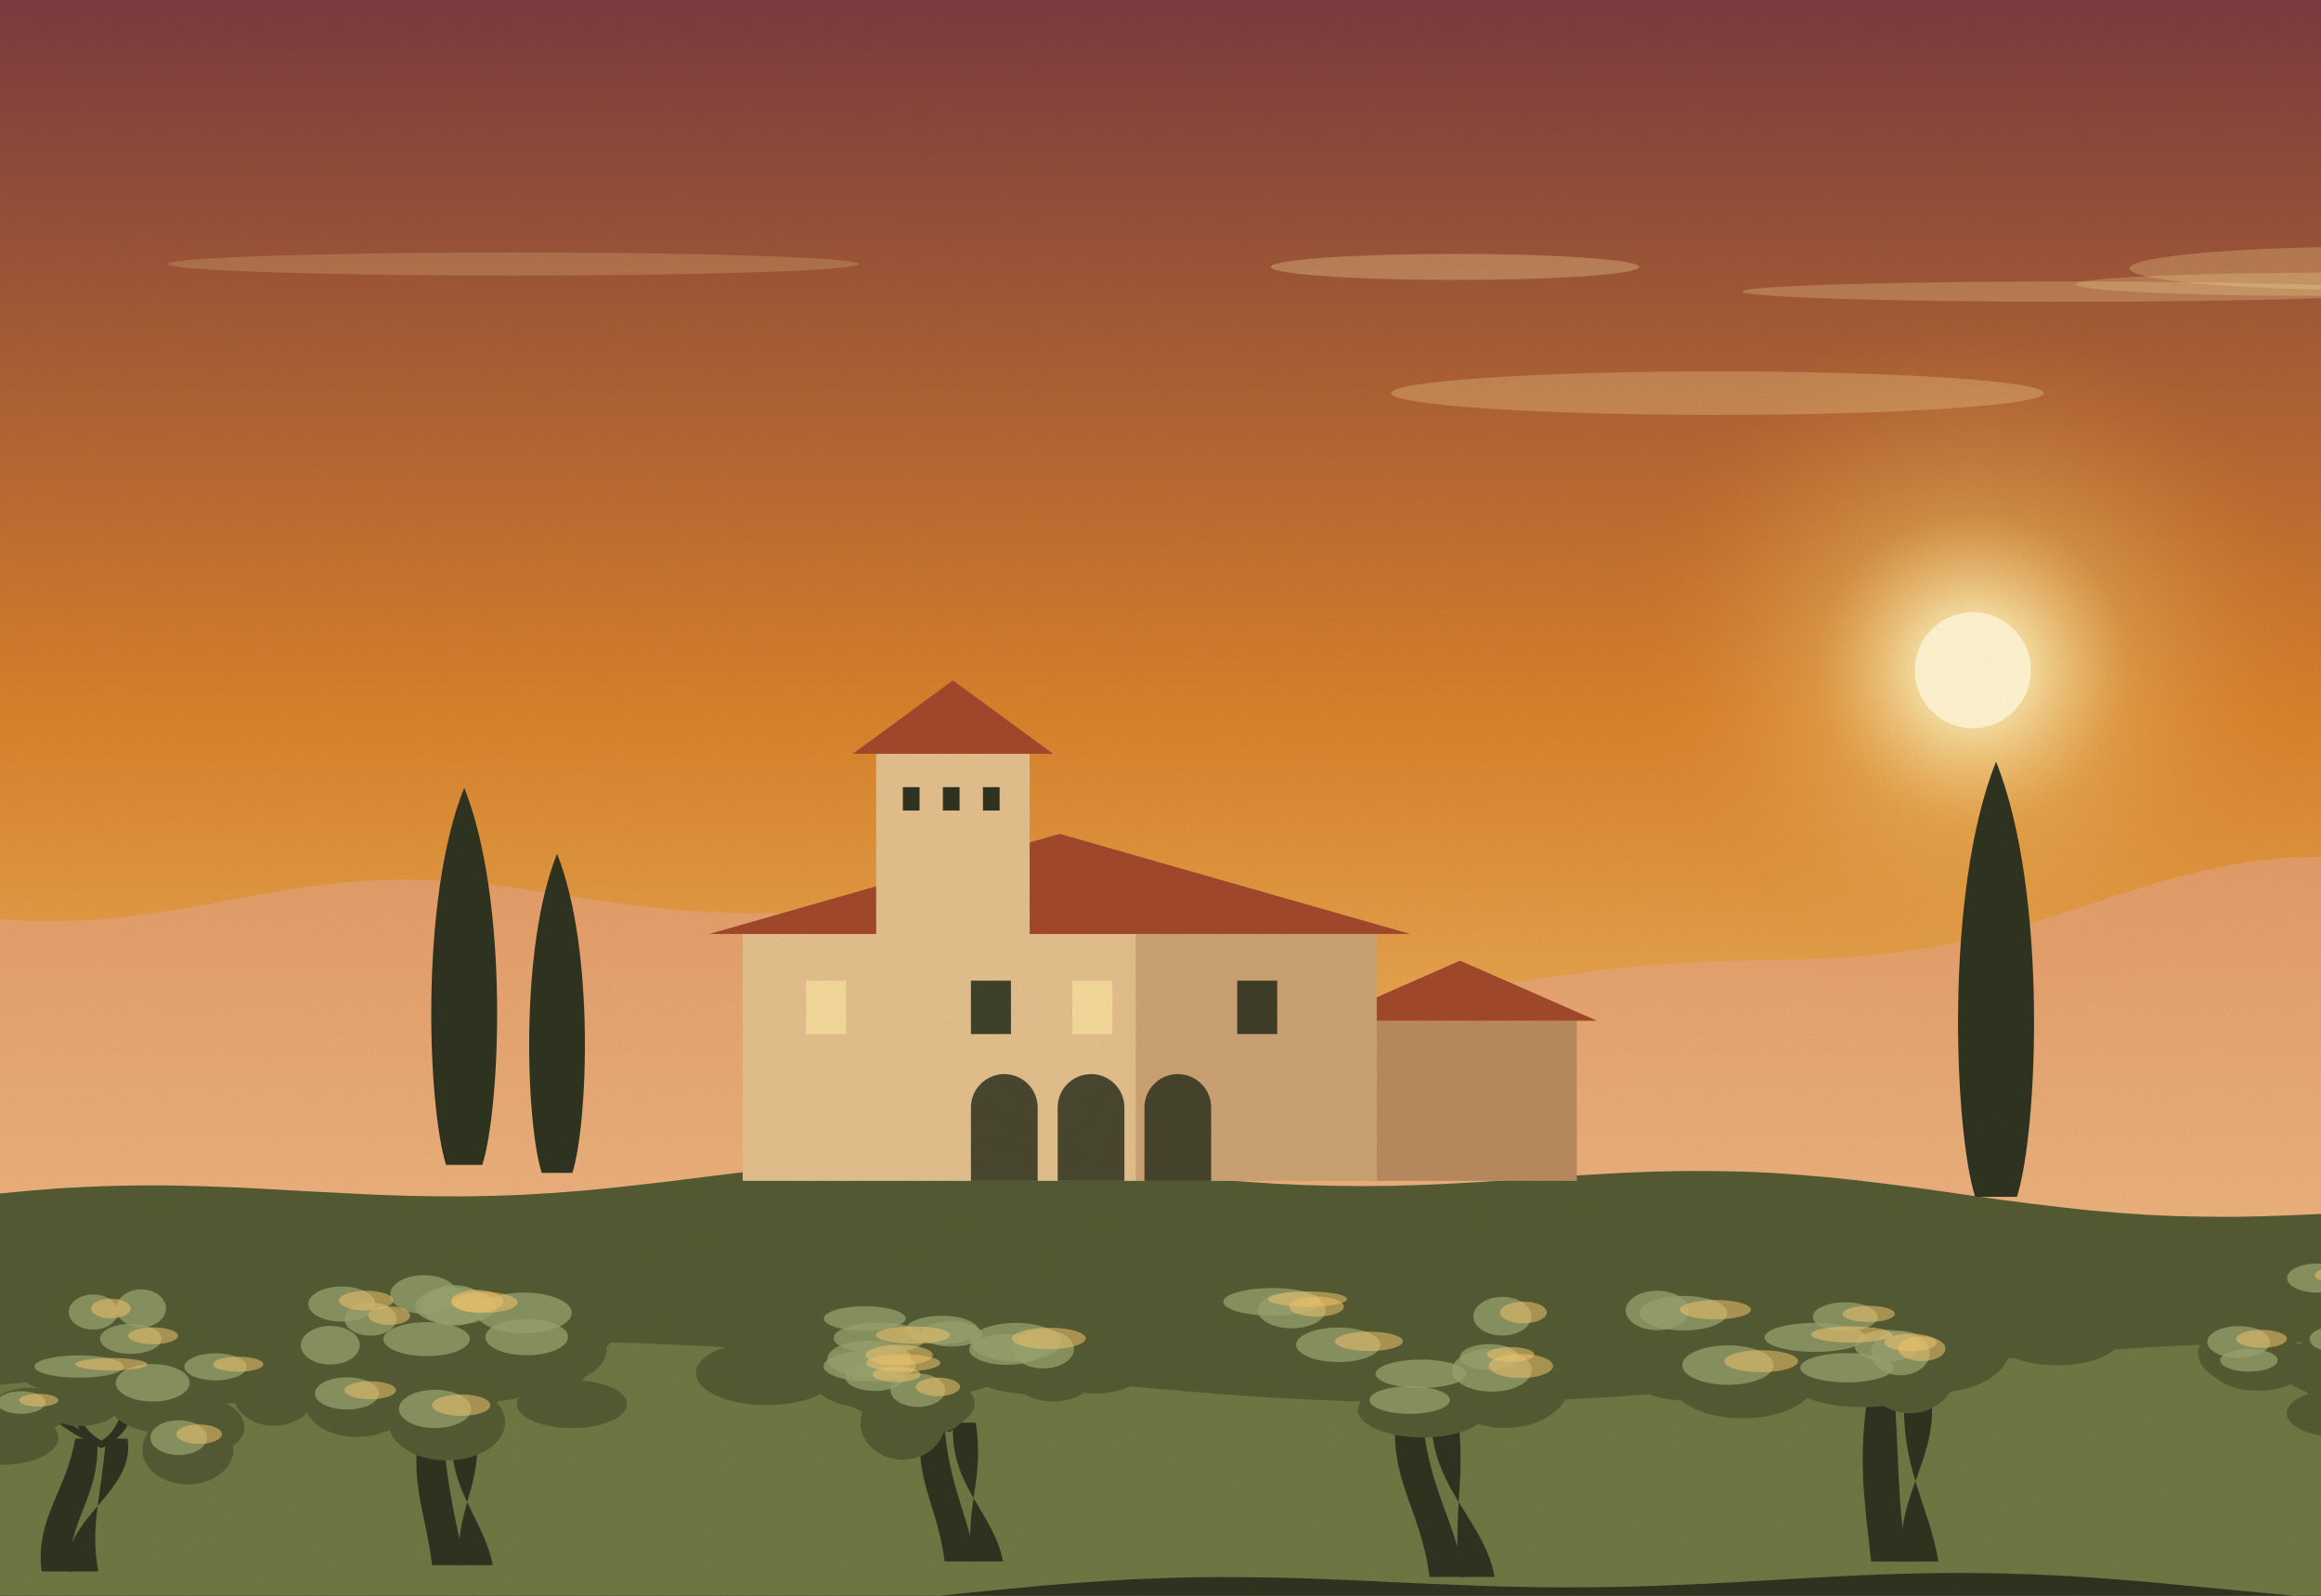
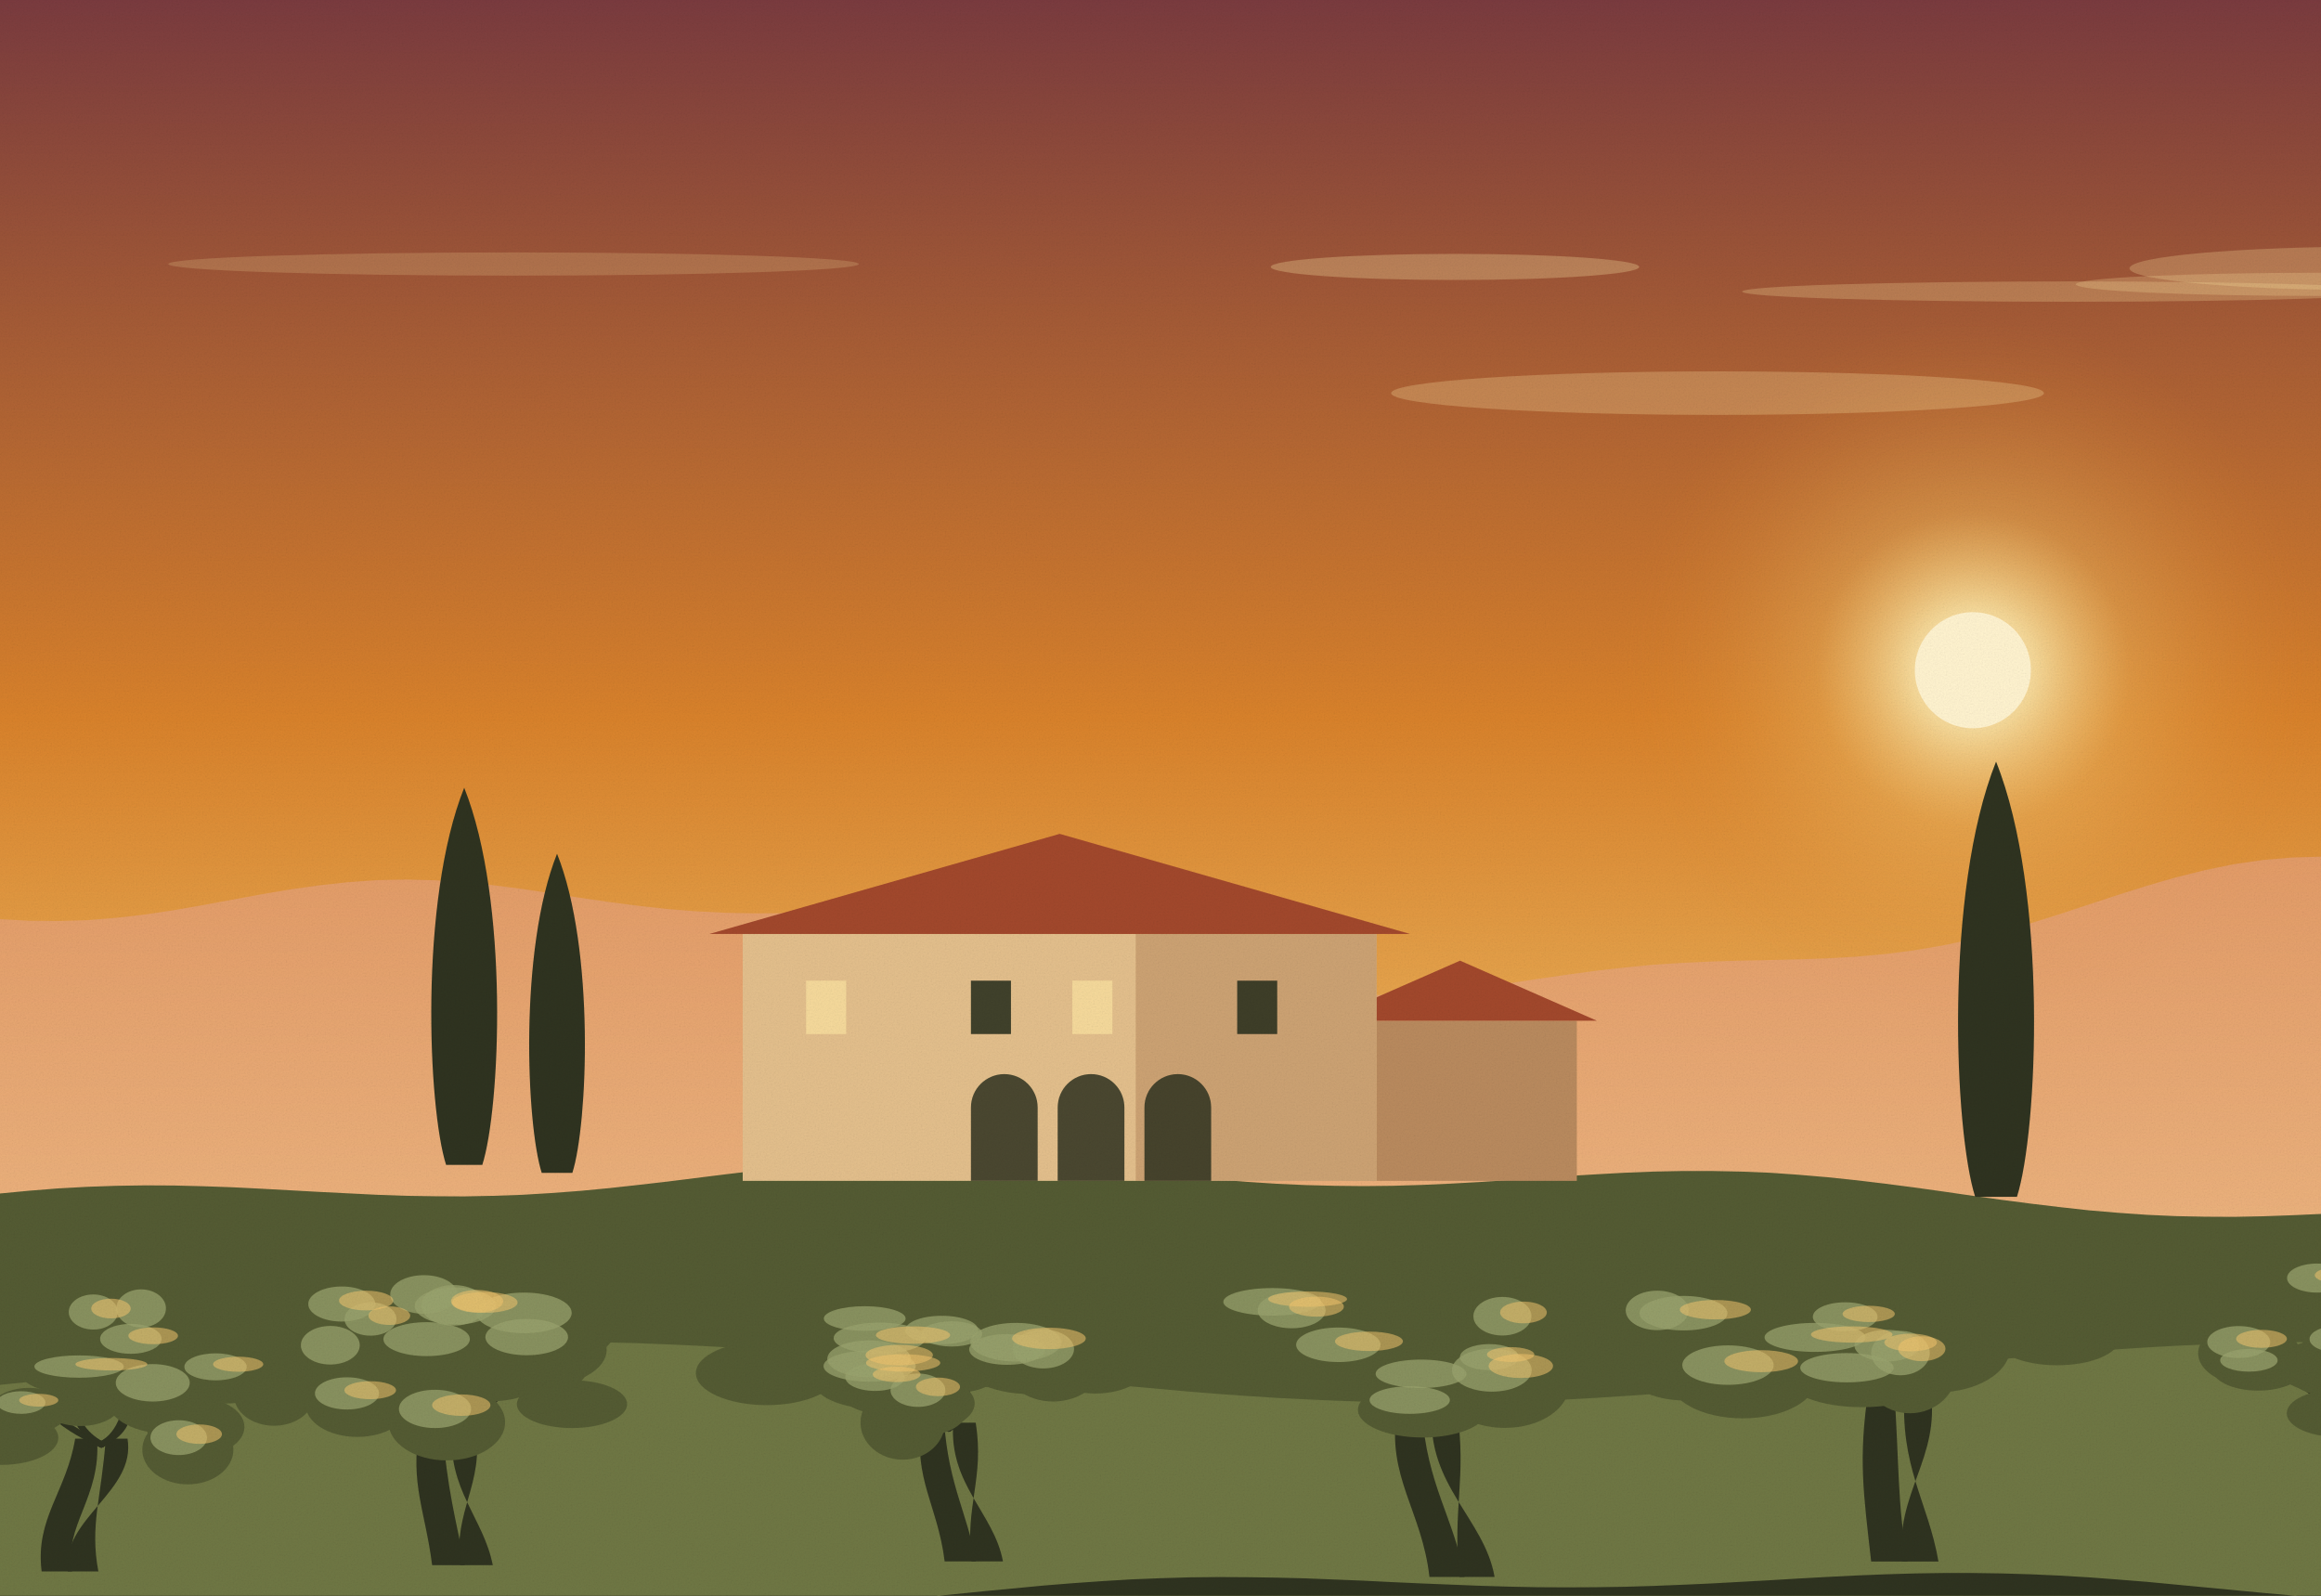
<svg xmlns="http://www.w3.org/2000/svg" viewBox="0 0 1600 1100" width="1600" height="1100">
  <defs>
    <linearGradient id="sky" x1="0" y1="0" x2="0" y2="1">
      <stop offset="0" stop-color="#7a3b3f" />
      <stop offset="0.45" stop-color="#d9822b" />
      <stop offset="0.8" stop-color="#f2c46d" />
      <stop offset="1" stop-color="#f7dc9c" />
    </linearGradient>
    <radialGradient id="sunglow" cx="0.5" cy="0.5" r="0.5">
      <stop offset="0" stop-color="#fff6d8" stop-opacity="1" />
      <stop offset="0.18" stop-color="#f7dc9c" stop-opacity="0.95" />
      <stop offset="0.45" stop-color="#f2c46d" stop-opacity="0.35" />
      <stop offset="1" stop-color="#d9822b" stop-opacity="0" />
    </radialGradient>
    <filter id="grain" x="0" y="0" width="100%" height="100%">
      <feTurbulence type="fractalNoise" baseFrequency=".9" numOctaves="2" seed="7" result="n" />
      <feColorMatrix type="saturate" values="0" />
    </filter>
    <filter id="soft" x="-20%" y="-20%" width="140%" height="140%">
      <feGaussianBlur stdDeviation="18" />
    </filter>
    <filter id="blur6" x="-20%" y="-20%" width="140%" height="140%">
      <feGaussianBlur stdDeviation="6" />
    </filter>
  </defs>
  <rect width="1600" height="1100" fill="url(#sky)" />
  <circle cx="1360.0" cy="462.0" r="240" fill="url(#sunglow)" />
  <circle cx="1360.0" cy="462.0" r="40" fill="#fff3cf" />
  <ellipse cx="1184" cy="271" rx="225" ry="15" fill="#f7dc9c" opacity="0.29" />
  <ellipse cx="1637" cy="185" rx="169" ry="15" fill="#f7dc9c" opacity="0.28" />
  <ellipse cx="1601" cy="196" rx="170" ry="8" fill="#f7dc9c" opacity="0.26" />
  <ellipse cx="1003" cy="184" rx="127" ry="9" fill="#f7dc9c" opacity="0.32" />
  <ellipse cx="1427" cy="201" rx="226" ry="7" fill="#f7dc9c" opacity="0.27" />
  <ellipse cx="354" cy="182" rx="238" ry="8" fill="#f7dc9c" opacity="0.21" />
  <path d="M0,1100 L0.0,633.6 L20.0,634.7 L40.0,634.9 L60.0,634.3 L80.0,632.7 L100.0,630.4 L120.0,627.4 L140.0,623.9 L160.0,620.2 L180.0,616.5 L200.0,613.1 L220.0,610.3 L240.0,608.1 L260.0,606.7 L280.0,606.3 L300.0,606.8 L320.0,608.1 L340.0,610.2 L360.0,612.8 L380.0,615.8 L400.0,618.9 L420.0,621.8 L440.0,624.4 L460.0,626.6 L480.0,628.2 L500.0,629.2 L520.0,629.6 L540.0,629.5 L560.0,629.0 L580.0,628.5 L600.0,627.9 L620.0,627.7 L640.0,628.1 L660.0,629.1 L680.0,630.9 L700.0,633.7 L720.0,637.4 L740.0,641.8 L760.0,647.0 L780.0,652.7 L800.0,658.6 L820.0,664.5 L840.0,670.1 L860.0,675.1 L880.0,679.4 L900.0,682.6 L920.0,684.8 L940.0,685.9 L960.0,685.9 L980.0,684.9 L1000.0,683.1 L1020.0,680.6 L1040.0,677.8 L1060.0,674.8 L1080.0,671.9 L1100.0,669.2 L1120.0,666.9 L1140.0,665.0 L1160.0,663.7 L1180.0,662.8 L1200.0,662.2 L1220.0,661.8 L1240.0,661.3 L1260.0,660.6 L1280.0,659.4 L1300.0,657.6 L1320.0,655.0 L1340.0,651.6 L1360.0,647.3 L1380.0,642.2 L1400.0,636.4 L1420.0,630.1 L1440.0,623.5 L1460.0,616.9 L1480.0,610.6 L1500.0,604.8 L1520.0,599.8 L1540.0,595.7 L1560.0,592.8 L1580.0,591.1 L1600.0,590.5 L1600,1100 Z" fill="#e7a593" opacity="0.5" />
  <path d="M0,1100 L0.0,822.7 L20.0,820.8 L40.0,819.2 L60.0,818.1 L80.0,817.4 L100.0,817.1 L120.0,817.2 L140.0,817.7 L160.0,818.4 L180.0,819.4 L200.0,820.5 L220.0,821.6 L240.0,822.6 L260.0,823.6 L280.0,824.3 L300.0,824.6 L320.0,824.7 L340.0,824.3 L360.0,823.6 L380.0,822.4 L400.0,820.9 L420.0,819.0 L440.0,816.8 L460.0,814.5 L480.0,812.0 L500.0,809.5 L520.0,807.1 L540.0,804.8 L560.0,802.8 L580.0,801.2 L600.0,799.9 L620.0,799.1 L640.0,798.7 L660.0,798.8 L680.0,799.4 L700.0,800.4 L720.0,801.7 L740.0,803.4 L760.0,805.3 L780.0,807.3 L800.0,809.3 L820.0,811.3 L840.0,813.1 L860.0,814.7 L880.0,816.0 L900.0,816.9 L920.0,817.4 L940.0,817.6 L960.0,817.4 L980.0,816.8 L1000.0,815.9 L1020.0,814.8 L1040.0,813.5 L1060.0,812.1 L1080.0,810.7 L1100.0,809.5 L1120.0,808.4 L1140.0,807.6 L1160.0,807.2 L1180.0,807.2 L1200.0,807.6 L1220.0,808.4 L1240.0,809.8 L1260.0,811.5 L1280.0,813.6 L1300.0,816.0 L1320.0,818.6 L1340.0,821.4 L1360.0,824.3 L1380.0,827.1 L1400.0,829.7 L1420.0,832.1 L1440.0,834.3 L1460.0,836.0 L1480.0,837.4 L1500.0,838.3 L1520.0,838.7 L1540.0,838.8 L1560.0,838.4 L1580.0,837.7 L1600.0,836.8 L1600,1100 Z" fill="#545b33" opacity="1.0" />
  <path d="M320.0,543.0 C351.2,621.0 344.96,764.0 332.48,803.0 L307.52,803.0 C295.04,764.0 288.8,621.0 320.0,543.0 Z" fill="#2f3320" />
  <path d="M384.0,588.5 C410.4,654.5 405.12,775.5 394.56,808.5 L373.44,808.5 C362.88,775.5 357.6,654.5 384.0,588.5 Z" fill="#2f3320" />
  <rect x="926.0" y="703.6" width="161.0" height="110.4" fill="#b98a5e" />
  <polygon points="912.2,703.6 1006.5,662.2 1100.8,703.6" fill="#a2482c" />
  <rect x="512.0" y="643.8" width="437" height="170.2" fill="#e3bf8c" />
  <rect x="782.94" y="643.8" width="166.06" height="170.2" fill="#b98a5e" opacity=".55" />
  <polygon points="489.0,643.8 730.5,574.8 972.0,643.8" fill="#a2482c" />
-   <rect x="604.0" y="519.6" width="105.8" height="126.2" fill="#e3bf8c" />
-   <polygon points="587.9,519.6 656.9,469.0 725.9,519.6" fill="#a2482c" />
-   <rect x="622.4" y="542.6" width="11.5" height="16.1" fill="#2f3320" />
-   <rect x="650.0" y="542.6" width="11.5" height="16.1" fill="#2f3320" />
-   <rect x="677.6" y="542.6" width="11.5" height="16.1" fill="#2f3320" />
  <rect x="555.7" y="676.0" width="27.6" height="36.8" fill="#f7dc9c" opacity=".9" />
  <rect x="669.32" y="676.0" width="27.6" height="36.8" fill="#2f3320" opacity=".9" />
  <rect x="739.24" y="676.0" width="27.6" height="36.8" fill="#f7dc9c" opacity=".9" />
  <rect x="852.86" y="676.0" width="27.6" height="36.8" fill="#2f3320" opacity=".9" />
  <path d="M669.32,814.0 L669.32,763.4 A23.0,23.0 0 0 1 715.32,763.4 L715.32,814.0 Z" fill="#2f3320" opacity=".85" />
  <path d="M729.12,814.0 L729.12,763.4 A23.0,23.0 0 0 1 775.12,763.4 L775.12,814.0 Z" fill="#2f3320" opacity=".85" />
  <path d="M788.92,814.0 L788.92,763.4 A23.0,23.0 0 0 1 834.92,763.4 L834.92,814.0 Z" fill="#2f3320" opacity=".85" />
  <path d="M1376.0,525.0 C1412.0,615.0 1404.8,780.0 1390.4,825.0 L1361.6,825.0 C1347.2,780.0 1340.0,615.0 1376.0,525.0 Z" fill="#2f3320" />
  <path d="M0,1100 L0.0,954.6 L20.0,952.6 L40.0,950.5 L60.0,948.3 L80.0,946.2 L100.0,944.0 L120.0,941.8 L140.0,939.7 L160.0,937.7 L180.0,935.8 L200.0,933.9 L220.0,932.2 L240.0,930.7 L260.0,929.3 L280.0,928.1 L300.0,927.0 L320.0,926.2 L340.0,925.6 L360.0,925.2 L380.0,925.1 L400.0,925.1 L420.0,925.4 L440.0,925.9 L460.0,926.7 L480.0,927.6 L500.0,928.7 L520.0,930.0 L540.0,931.5 L560.0,933.2 L580.0,935.0 L600.0,936.9 L620.0,938.9 L640.0,940.9 L660.0,943.1 L680.0,945.2 L700.0,947.4 L720.0,949.5 L740.0,951.6 L760.0,953.7 L780.0,955.7 L800.0,957.5 L820.0,959.3 L840.0,960.9 L860.0,962.3 L880.0,963.6 L900.0,964.6 L920.0,965.5 L940.0,966.2 L960.0,966.6 L980.0,966.9 L1000.0,966.9 L1020.0,966.6 L1040.0,966.2 L1060.0,965.5 L1080.0,964.7 L1100.0,963.6 L1120.0,962.3 L1140.0,960.9 L1160.0,959.3 L1180.0,957.5 L1200.0,955.7 L1220.0,953.7 L1240.0,951.7 L1260.0,949.6 L1280.0,947.4 L1300.0,945.3 L1320.0,943.1 L1340.0,941.0 L1360.0,938.9 L1380.0,936.9 L1400.0,935.0 L1420.0,933.3 L1440.0,931.6 L1460.0,930.1 L1480.0,928.8 L1500.0,927.7 L1520.0,926.8 L1540.0,926.0 L1560.0,925.5 L1580.0,925.2 L1600.0,925.2 L1600,1100 Z" fill="#6f7744" opacity="1.0" />
  <path d="M28.7,1083.2 C24.1,1046.6 45.8,1028.3 51.8,991.7 L66.9,991.7 C69.9,1032.9 43.7,1051.2 49.7,1083.2 Z" fill="#2f3320" />
  <path d="M46.7,1083.2 C42.2,1046.6 94.0,1028.3 87.9,991.7 L72.9,991.7 C69.9,1032.9 61.8,1051.2 67.8,1083.2 Z" fill="#2f3320" />
  <path d="M69.9,995.7 Q90.6,985.1 87.7,968.2" stroke="#2f3320" stroke-width="4.4" fill="none" stroke-linecap="round" />
  <path d="M69.9,995.7 Q90.0,985.1 89.0,942.7" stroke="#2f3320" stroke-width="4.4" fill="none" stroke-linecap="round" />
  <path d="M69.9,995.7 Q50.8,985.1 49.7,962.9" stroke="#2f3320" stroke-width="4.4" fill="none" stroke-linecap="round" />
  <path d="M69.9,995.7 Q46.8,985.1 34.3,972.8" stroke="#2f3320" stroke-width="4.4" fill="none" stroke-linecap="round" />
  <ellipse cx="155.5" cy="948.8" rx="34.7" ry="18.7" fill="#545b33" />
  <ellipse cx="97.1" cy="930.1" rx="34.2" ry="20.7" fill="#545b33" />
  <ellipse cx="64.4" cy="947.3" rx="49.6" ry="15.3" fill="#545b33" />
  <ellipse cx="69.7" cy="912.9" rx="27.2" ry="24.3" fill="#545b33" />
  <ellipse cx="20.0" cy="972.3" rx="27.0" ry="15.6" fill="#545b33" />
  <ellipse cx="129.5" cy="999.3" rx="31.4" ry="23.9" fill="#545b33" />
  <ellipse cx="192.6" cy="922.9" rx="34.8" ry="19.2" fill="#545b33" />
  <ellipse cx="-27.3" cy="941.3" rx="29.3" ry="23.8" fill="#545b33" />
  <ellipse cx="102.8" cy="911.1" rx="27.6" ry="26.1" fill="#545b33" />
  <ellipse cx="113.5" cy="962.2" rx="41.1" ry="25.8" fill="#545b33" />
  <ellipse cx="0.6" cy="991.1" rx="39.6" ry="18.7" fill="#545b33" />
  <ellipse cx="55.4" cy="966.2" rx="28.6" ry="16.8" fill="#545b33" />
  <ellipse cx="-1.9" cy="880.9" rx="30.6" ry="15.6" fill="#545b33" />
  <ellipse cx="139.9" cy="947.1" rx="36.3" ry="17.8" fill="#545b33" />
  <ellipse cx="-18.6" cy="925.2" rx="37.5" ry="20.0" fill="#545b33" />
  <ellipse cx="188.9" cy="962.0" rx="27.5" ry="20.8" fill="#545b33" />
  <ellipse cx="85.7" cy="943.9" rx="43.9" ry="26.2" fill="#545b33" />
  <ellipse cx="1.4" cy="921.5" rx="29.3" ry="20.2" fill="#545b33" />
  <ellipse cx="134.8" cy="983.6" rx="33.7" ry="20.4" fill="#545b33" />
  <ellipse cx="181.1" cy="945.8" rx="49.6" ry="20.4" fill="#545b33" />
  <ellipse cx="148.6" cy="942.2" rx="21.5" ry="9.3" fill="#9aa36d" opacity=".75" />
  <ellipse cx="90.2" cy="922.9" rx="21.2" ry="10.3" fill="#9aa36d" opacity=".75" />
  <ellipse cx="54.5" cy="942.0" rx="30.8" ry="7.7" fill="#9aa36d" opacity=".75" />
  <ellipse cx="64.3" cy="904.4" rx="16.9" ry="12.1" fill="#9aa36d" opacity=".75" />
  <ellipse cx="14.6" cy="966.8" rx="16.7" ry="7.8" fill="#9aa36d" opacity=".75" />
  <ellipse cx="123.2" cy="991.0" rx="19.5" ry="12.0" fill="#9aa36d" opacity=".75" />
  <ellipse cx="185.7" cy="916.2" rx="21.6" ry="9.6" fill="#9aa36d" opacity=".75" />
  <ellipse cx="-33.2" cy="933.0" rx="18.2" ry="11.9" fill="#9aa36d" opacity=".75" />
  <ellipse cx="97.3" cy="901.9" rx="17.1" ry="13.1" fill="#9aa36d" opacity=".75" />
  <ellipse cx="105.3" cy="953.2" rx="25.5" ry="12.9" fill="#9aa36d" opacity=".75" />
  <ellipse cx="164.2" cy="940.4" rx="17.3" ry="5.2" fill="#f2c46d" opacity=".55" />
  <ellipse cx="105.6" cy="920.8" rx="17.1" ry="5.8" fill="#f2c46d" opacity=".55" />
  <ellipse cx="76.8" cy="940.4" rx="24.8" ry="4.3" fill="#f2c46d" opacity=".55" />
  <ellipse cx="76.5" cy="902.0" rx="13.6" ry="6.8" fill="#f2c46d" opacity=".55" />
  <ellipse cx="26.7" cy="965.2" rx="13.5" ry="4.4" fill="#f2c46d" opacity=".55" />
  <ellipse cx="137.3" cy="988.6" rx="15.7" ry="6.7" fill="#f2c46d" opacity=".55" />
  <path d="M297.9,1078.9 C293.1,1041.4 282.6,1022.6 289.1,985.1 L305.1,985.1 C308.4,1027.3 314.0,1046.1 320.4,1078.9 Z" fill="#2f3320" />
  <path d="M317.2,1078.9 C312.4,1041.4 334.1,1022.6 327.7,985.1 L311.6,985.1 C308.4,1027.3 333.3,1046.1 339.7,1078.9 Z" fill="#2f3320" />
  <path d="M308.4,989.1 Q303.4,978.0 270.4,953.8" stroke="#2f3320" stroke-width="4.6" fill="none" stroke-linecap="round" />
  <path d="M308.4,989.1 Q333.0,978.0 357.7,944.8" stroke="#2f3320" stroke-width="4.6" fill="none" stroke-linecap="round" />
  <path d="M308.4,989.1 Q293.2,978.0 291.0,964.1" stroke="#2f3320" stroke-width="4.6" fill="none" stroke-linecap="round" />
  <path d="M308.4,989.1 Q319.5,978.0 338.6,936.2" stroke="#2f3320" stroke-width="4.6" fill="none" stroke-linecap="round" />
  <ellipse cx="322.9" cy="909.3" rx="45.2" ry="25.6" fill="#545b33" />
  <ellipse cx="246.3" cy="968.3" rx="35.6" ry="22.2" fill="#545b33" />
  <ellipse cx="319.9" cy="909.5" rx="36.0" ry="27.9" fill="#545b33" />
  <ellipse cx="261.1" cy="917.3" rx="28.9" ry="22.9" fill="#545b33" />
  <ellipse cx="308.0" cy="980.4" rx="40.2" ry="26.3" fill="#545b33" />
  <ellipse cx="243.1" cy="907.4" rx="37.3" ry="24.1" fill="#545b33" />
  <ellipse cx="299.6" cy="901.6" rx="37.4" ry="26.6" fill="#545b33" />
  <ellipse cx="371.8" cy="914.8" rx="53.0" ry="28.1" fill="#545b33" />
  <ellipse cx="234.2" cy="936.6" rx="32.8" ry="26.6" fill="#545b33" />
  <ellipse cx="372.3" cy="930.5" rx="45.9" ry="25.1" fill="#545b33" />
  <ellipse cx="303.8" cy="931.3" rx="48.1" ry="23.4" fill="#545b33" />
  <ellipse cx="276.2" cy="922.3" rx="44.2" ry="25.8" fill="#545b33" />
  <ellipse cx="245.1" cy="912.6" rx="29.3" ry="18.1" fill="#545b33" />
  <ellipse cx="226.3" cy="951.4" rx="34.1" ry="24.7" fill="#545b33" />
  <ellipse cx="296.3" cy="939.8" rx="40.4" ry="18.9" fill="#545b33" />
  <ellipse cx="339.0" cy="947.5" rx="36.5" ry="18.4" fill="#545b33" />
  <ellipse cx="314.1" cy="951.2" rx="40.2" ry="20.8" fill="#545b33" />
  <ellipse cx="246.4" cy="920.8" rx="34.6" ry="27.4" fill="#545b33" />
  <ellipse cx="370.3" cy="940.9" rx="35.6" ry="21.2" fill="#545b33" />
  <ellipse cx="394.3" cy="967.9" rx="38.0" ry="16.5" fill="#545b33" />
  <ellipse cx="287.8" cy="937.4" rx="42.2" ry="20.3" fill="#545b33" />
  <ellipse cx="174.5" cy="906.6" rx="49.1" ry="21.3" fill="#545b33" />
  <ellipse cx="313.9" cy="900.3" rx="28.0" ry="12.8" fill="#9aa36d" opacity=".75" />
  <ellipse cx="239.2" cy="960.5" rx="22.1" ry="11.1" fill="#9aa36d" opacity=".75" />
  <ellipse cx="312.7" cy="899.8" rx="22.3" ry="14.0" fill="#9aa36d" opacity=".75" />
  <ellipse cx="255.4" cy="909.2" rx="17.9" ry="11.5" fill="#9aa36d" opacity=".75" />
  <ellipse cx="299.9" cy="971.2" rx="24.9" ry="13.2" fill="#9aa36d" opacity=".75" />
  <ellipse cx="235.6" cy="898.9" rx="23.1" ry="12.1" fill="#9aa36d" opacity=".75" />
  <ellipse cx="292.2" cy="892.3" rx="23.2" ry="13.3" fill="#9aa36d" opacity=".75" />
  <ellipse cx="361.2" cy="905.0" rx="32.9" ry="14.0" fill="#9aa36d" opacity=".75" />
  <ellipse cx="227.7" cy="927.3" rx="20.3" ry="13.3" fill="#9aa36d" opacity=".75" />
  <ellipse cx="363.1" cy="921.7" rx="28.5" ry="12.5" fill="#9aa36d" opacity=".75" />
  <ellipse cx="294.1" cy="923.1" rx="29.8" ry="11.7" fill="#9aa36d" opacity=".75" />
  <ellipse cx="334.2" cy="897.8" rx="22.6" ry="7.2" fill="#f2c46d" opacity=".55" />
  <ellipse cx="255.2" cy="958.3" rx="17.8" ry="6.2" fill="#f2c46d" opacity=".55" />
  <ellipse cx="328.9" cy="897.0" rx="18.0" ry="7.8" fill="#f2c46d" opacity=".55" />
  <ellipse cx="268.4" cy="906.9" rx="14.4" ry="6.4" fill="#f2c46d" opacity=".55" />
  <ellipse cx="318.0" cy="968.6" rx="20.1" ry="7.4" fill="#f2c46d" opacity=".55" />
  <ellipse cx="252.4" cy="896.5" rx="18.7" ry="6.8" fill="#f2c46d" opacity=".55" />
  <path d="M651.2,1076.3 C646.5,1038.0 629.3,1018.9 635.5,980.7 L650.9,980.7 C654.0,1023.7 666.7,1042.8 672.8,1076.3 Z" fill="#2f3320" />
  <path d="M669.7,1076.3 C665.1,1038.0 678.8,1018.9 672.6,980.7 L657.1,980.7 C654.0,1023.7 685.2,1042.8 691.4,1076.3 Z" fill="#2f3320" />
  <path d="M654.0,984.7 Q670.2,973.8 660.6,930.5" stroke="#2f3320" stroke-width="4.5" fill="none" stroke-linecap="round" />
  <path d="M654.0,984.7 Q670.5,973.8 665.3,951.3" stroke="#2f3320" stroke-width="4.5" fill="none" stroke-linecap="round" />
  <path d="M654.0,984.7 Q630.1,973.8 602.5,959.7" stroke="#2f3320" stroke-width="4.5" fill="none" stroke-linecap="round" />
  <path d="M654.0,984.7 Q663.6,973.8 665.9,958.6" stroke="#2f3320" stroke-width="4.5" fill="none" stroke-linecap="round" />
  <ellipse cx="609.8" cy="956.0" rx="33.0" ry="19.0" fill="#545b33" />
  <ellipse cx="710.4" cy="934.5" rx="50.7" ry="26.5" fill="#545b33" />
  <ellipse cx="616.6" cy="930.0" rx="51.2" ry="21.5" fill="#545b33" />
  <ellipse cx="609.8" cy="949.2" rx="51.3" ry="21.4" fill="#545b33" />
  <ellipse cx="638.9" cy="966.4" rx="30.5" ry="23.0" fill="#545b33" />
  <ellipse cx="608.3" cy="945.6" rx="46.4" ry="25.5" fill="#545b33" />
  <ellipse cx="726.0" cy="939.3" rx="34.1" ry="26.8" fill="#545b33" />
  <ellipse cx="662.8" cy="925.6" rx="34.0" ry="17.4" fill="#545b33" />
  <ellipse cx="702.7" cy="937.6" rx="42.2" ry="21.2" fill="#545b33" />
  <ellipse cx="605.2" cy="914.8" rx="45.5" ry="16.9" fill="#545b33" />
  <ellipse cx="657.3" cy="923.6" rx="40.4" ry="19.5" fill="#545b33" />
  <ellipse cx="633.2" cy="967.4" rx="38.7" ry="19.8" fill="#545b33" />
  <ellipse cx="651.6" cy="912.7" rx="28.4" ry="18.5" fill="#545b33" />
  <ellipse cx="528.6" cy="946.5" rx="48.9" ry="22.1" fill="#545b33" />
  <ellipse cx="755.2" cy="938.2" rx="37.9" ry="22.4" fill="#545b33" />
  <ellipse cx="632.5" cy="910.5" rx="39.2" ry="26.5" fill="#545b33" />
  <ellipse cx="610.1" cy="954.0" rx="48.1" ry="17.9" fill="#545b33" />
  <ellipse cx="622.3" cy="980.6" rx="29.1" ry="25.6" fill="#545b33" />
  <ellipse cx="632.8" cy="918.7" rx="34.4" ry="24.9" fill="#545b33" />
  <ellipse cx="681.5" cy="934.0" rx="39.1" ry="22.1" fill="#545b33" />
  <ellipse cx="601.6" cy="938.9" rx="31.2" ry="22.6" fill="#545b33" />
  <ellipse cx="662.4" cy="934.3" rx="33.1" ry="25.4" fill="#545b33" />
  <ellipse cx="676.5" cy="909.1" rx="28.2" ry="24.2" fill="#545b33" />
  <ellipse cx="603.2" cy="949.3" rx="20.5" ry="9.5" fill="#9aa36d" opacity=".75" />
  <ellipse cx="700.3" cy="925.2" rx="31.4" ry="13.3" fill="#9aa36d" opacity=".75" />
  <ellipse cx="606.4" cy="922.4" rx="31.7" ry="10.7" fill="#9aa36d" opacity=".75" />
  <ellipse cx="599.5" cy="941.7" rx="31.8" ry="10.7" fill="#9aa36d" opacity=".75" />
  <ellipse cx="632.8" cy="958.3" rx="18.9" ry="11.5" fill="#9aa36d" opacity=".75" />
  <ellipse cx="599.1" cy="936.7" rx="28.8" ry="12.7" fill="#9aa36d" opacity=".75" />
  <ellipse cx="719.2" cy="929.9" rx="21.2" ry="13.4" fill="#9aa36d" opacity=".75" />
  <ellipse cx="656.0" cy="919.5" rx="21.1" ry="8.7" fill="#9aa36d" opacity=".75" />
  <ellipse cx="694.3" cy="930.2" rx="26.2" ry="10.6" fill="#9aa36d" opacity=".75" />
  <ellipse cx="596.1" cy="908.9" rx="28.2" ry="8.5" fill="#9aa36d" opacity=".75" />
  <ellipse cx="649.2" cy="916.8" rx="25.1" ry="9.8" fill="#9aa36d" opacity=".75" />
  <ellipse cx="618.1" cy="947.4" rx="16.5" ry="5.3" fill="#f2c46d" opacity=".55" />
  <ellipse cx="723.1" cy="922.6" rx="25.4" ry="7.4" fill="#f2c46d" opacity=".55" />
  <ellipse cx="629.4" cy="920.3" rx="25.6" ry="6.0" fill="#f2c46d" opacity=".55" />
  <ellipse cx="622.6" cy="939.5" rx="25.6" ry="6.0" fill="#f2c46d" opacity=".55" />
  <ellipse cx="646.6" cy="956.0" rx="15.2" ry="6.4" fill="#f2c46d" opacity=".55" />
  <ellipse cx="619.9" cy="934.1" rx="23.2" ry="7.1" fill="#f2c46d" opacity=".55" />
  <path d="M985.4,1087.0 C980.2,1041.3 955.9,1018.4 962.9,972.7 L980.2,972.7 C983.6,1024.1 1002.7,1047.0 1009.6,1087.0 Z" fill="#2f3320" />
  <path d="M1006.1,1087.0 C1001.0,1041.3 1011.3,1018.4 1004.4,972.7 L987.1,972.7 C983.6,1024.1 1023.4,1047.0 1030.3,1087.0 Z" fill="#2f3320" />
  <path d="M983.6,976.7 Q981.3,965.0 951.3,928.7" stroke="#2f3320" stroke-width="5.0" fill="none" stroke-linecap="round" />
  <path d="M983.6,976.7 Q989.5,965.0 1008.1,948.3" stroke="#2f3320" stroke-width="5.0" fill="none" stroke-linecap="round" />
  <path d="M983.6,976.7 Q1011.1,965.0 1031.8,947.8" stroke="#2f3320" stroke-width="5.0" fill="none" stroke-linecap="round" />
  <path d="M983.6,976.7 Q982.4,965.0 973.7,947.3" stroke="#2f3320" stroke-width="5.0" fill="none" stroke-linecap="round" />
  <ellipse cx="1033.2" cy="941.8" rx="32.7" ry="18.1" fill="#545b33" />
  <ellipse cx="887.9" cy="904.1" rx="54.4" ry="19.1" fill="#545b33" />
  <ellipse cx="932.0" cy="935.4" rx="46.9" ry="23.9" fill="#545b33" />
  <ellipse cx="1042.2" cy="916.7" rx="32.2" ry="26.7" fill="#545b33" />
  <ellipse cx="1037.3" cy="954.8" rx="44.3" ry="29.5" fill="#545b33" />
  <ellipse cx="898.0" cy="911.9" rx="37.8" ry="24.7" fill="#545b33" />
  <ellipse cx="980.7" cy="971.8" rx="44.6" ry="19.1" fill="#545b33" />
  <ellipse cx="989.8" cy="953.9" rx="50.5" ry="19.7" fill="#545b33" />
  <ellipse cx="961.8" cy="893.3" rx="33.0" ry="26.3" fill="#545b33" />
  <ellipse cx="1011.9" cy="935.2" rx="46.7" ry="20.5" fill="#545b33" />
  <ellipse cx="1037.1" cy="906.2" rx="39.4" ry="28.0" fill="#545b33" />
  <ellipse cx="1086.8" cy="929.6" rx="32.2" ry="19.3" fill="#545b33" />
  <ellipse cx="1077.9" cy="911.7" rx="36.7" ry="18.8" fill="#545b33" />
  <ellipse cx="1078.8" cy="916.5" rx="52.8" ry="19.2" fill="#545b33" />
  <ellipse cx="940.4" cy="910.5" rx="37.1" ry="21.8" fill="#545b33" />
  <ellipse cx="937.9" cy="911.7" rx="41.1" ry="19.1" fill="#545b33" />
  <ellipse cx="1026.7" cy="935.5" rx="20.3" ry="9.0" fill="#9aa36d" opacity=".75" />
  <ellipse cx="877.0" cy="897.4" rx="33.7" ry="9.5" fill="#9aa36d" opacity=".75" />
  <ellipse cx="922.6" cy="927.0" rx="29.1" ry="11.9" fill="#9aa36d" opacity=".75" />
  <ellipse cx="1035.7" cy="907.3" rx="20.0" ry="13.3" fill="#9aa36d" opacity=".75" />
  <ellipse cx="1028.4" cy="944.5" rx="27.5" ry="14.8" fill="#9aa36d" opacity=".75" />
  <ellipse cx="890.4" cy="903.2" rx="23.4" ry="12.4" fill="#9aa36d" opacity=".75" />
  <ellipse cx="971.8" cy="965.1" rx="27.7" ry="9.5" fill="#9aa36d" opacity=".75" />
  <ellipse cx="979.6" cy="947.0" rx="31.3" ry="9.8" fill="#9aa36d" opacity=".75" />
  <ellipse cx="1041.4" cy="933.7" rx="16.3" ry="5.1" fill="#f2c46d" opacity=".55" />
  <ellipse cx="901.4" cy="895.5" rx="27.2" ry="5.3" fill="#f2c46d" opacity=".55" />
  <ellipse cx="943.7" cy="924.6" rx="23.4" ry="6.7" fill="#f2c46d" opacity=".55" />
  <ellipse cx="1050.2" cy="904.7" rx="16.1" ry="7.5" fill="#f2c46d" opacity=".55" />
  <ellipse cx="1048.4" cy="941.6" rx="22.2" ry="8.3" fill="#f2c46d" opacity=".55" />
  <ellipse cx="907.5" cy="900.7" rx="18.9" ry="6.9" fill="#f2c46d" opacity=".55" />
  <path d="M1289.9,1076.4 C1284.6,1029.1 1280.9,1005.5 1288.0,958.2 L1305.8,958.2 C1309.4,1011.4 1307.8,1035.1 1314.9,1076.4 Z" fill="#2f3320" />
  <path d="M1311.3,1076.4 C1306.0,1029.1 1338.0,1005.5 1330.8,958.2 L1313.0,958.2 C1309.4,1011.4 1329.2,1035.1 1336.3,1076.4 Z" fill="#2f3320" />
  <path d="M1309.4,962.2 Q1312.8,950.3 1311.5,914.9" stroke="#2f3320" stroke-width="5.2" fill="none" stroke-linecap="round" />
  <path d="M1309.4,962.2 Q1310.9,950.3 1338.0,922.7" stroke="#2f3320" stroke-width="5.2" fill="none" stroke-linecap="round" />
  <path d="M1309.4,962.2 Q1267.0,950.3 1253.9,930.4" stroke="#2f3320" stroke-width="5.2" fill="none" stroke-linecap="round" />
  <path d="M1309.4,962.2 Q1340.8,950.3 1355.7,919.3" stroke="#2f3320" stroke-width="5.2" fill="none" stroke-linecap="round" />
  <ellipse cx="1170.3" cy="913.6" rx="48.9" ry="23.8" fill="#545b33" />
  <ellipse cx="1279.2" cy="914.7" rx="36.0" ry="20.1" fill="#545b33" />
  <ellipse cx="1262.5" cy="928.9" rx="56.2" ry="20.0" fill="#545b33" />
  <ellipse cx="1308.0" cy="935.3" rx="36.2" ry="21.8" fill="#545b33" />
  <ellipse cx="1316.6" cy="943.5" rx="32.6" ry="30.7" fill="#545b33" />
  <ellipse cx="1201.4" cy="950.5" rx="50.8" ry="27.2" fill="#545b33" />
  <ellipse cx="1149.4" cy="912.8" rx="35.0" ry="27.1" fill="#545b33" />
  <ellipse cx="1283.6" cy="949.9" rx="52.0" ry="20.1" fill="#545b33" />
  <ellipse cx="1314.0" cy="919.8" rx="38.1" ry="18.9" fill="#545b33" />
  <ellipse cx="1161.7" cy="943.2" rx="41.8" ry="22.2" fill="#545b33" />
  <ellipse cx="1255.5" cy="914.5" rx="52.1" ry="27.8" fill="#545b33" />
  <ellipse cx="1335.3" cy="928.9" rx="50.4" ry="30.9" fill="#545b33" />
  <ellipse cx="1265.9" cy="889.4" rx="58.8" ry="17.9" fill="#545b33" />
  <ellipse cx="1418.1" cy="922.6" rx="43.1" ry="18.5" fill="#545b33" />
  <ellipse cx="1115.0" cy="875.7" rx="46.1" ry="22.7" fill="#545b33" />
  <ellipse cx="1331.0" cy="918.4" rx="56.7" ry="24.7" fill="#545b33" />
  <ellipse cx="1160.5" cy="905.2" rx="30.3" ry="11.9" fill="#9aa36d" opacity=".75" />
  <ellipse cx="1272.0" cy="907.7" rx="22.3" ry="10.0" fill="#9aa36d" opacity=".75" />
  <ellipse cx="1251.2" cy="921.9" rx="34.8" ry="10.0" fill="#9aa36d" opacity=".75" />
  <ellipse cx="1300.8" cy="927.6" rx="22.4" ry="10.9" fill="#9aa36d" opacity=".75" />
  <ellipse cx="1310.1" cy="932.7" rx="20.2" ry="15.3" fill="#9aa36d" opacity=".75" />
  <ellipse cx="1191.2" cy="941.0" rx="31.5" ry="13.6" fill="#9aa36d" opacity=".75" />
  <ellipse cx="1142.4" cy="903.3" rx="21.7" ry="13.6" fill="#9aa36d" opacity=".75" />
  <ellipse cx="1273.2" cy="942.8" rx="32.2" ry="10.1" fill="#9aa36d" opacity=".75" />
  <ellipse cx="1182.5" cy="902.8" rx="24.5" ry="6.7" fill="#f2c46d" opacity=".55" />
  <ellipse cx="1288.2" cy="905.7" rx="18.0" ry="5.6" fill="#f2c46d" opacity=".55" />
  <ellipse cx="1276.5" cy="919.9" rx="28.1" ry="5.6" fill="#f2c46d" opacity=".55" />
  <ellipse cx="1317.1" cy="925.4" rx="18.1" ry="6.1" fill="#f2c46d" opacity=".55" />
  <ellipse cx="1324.8" cy="929.7" rx="16.3" ry="8.6" fill="#f2c46d" opacity=".55" />
  <ellipse cx="1214.1" cy="938.3" rx="25.4" ry="7.6" fill="#f2c46d" opacity=".55" />
  <path d="M1624.3,1058.6 C1619.9,1024.1 1599.2,1006.9 1605.1,972.4 L1619.9,972.4 C1622.9,1011.2 1639.1,1028.4 1645.1,1058.6 Z" fill="#2f3320" />
  <path d="M1642.1,1058.6 C1637.6,1024.1 1646.6,1006.9 1640.6,972.4 L1625.8,972.4 C1622.9,1011.2 1656.9,1028.4 1662.8,1058.6 Z" fill="#2f3320" />
  <path d="M1622.9,976.4 Q1598.7,965.8 1579.4,947.6" stroke="#2f3320" stroke-width="4.3" fill="none" stroke-linecap="round" />
  <path d="M1622.9,976.4 Q1601.1,965.8 1603.7,954.3" stroke="#2f3320" stroke-width="4.3" fill="none" stroke-linecap="round" />
  <path d="M1622.9,976.4 Q1646.4,965.8 1669.4,950.1" stroke="#2f3320" stroke-width="4.3" fill="none" stroke-linecap="round" />
  <path d="M1622.9,976.4 Q1607.1,965.8 1613.2,938.5" stroke="#2f3320" stroke-width="4.3" fill="none" stroke-linecap="round" />
  <ellipse cx="1677.3" cy="948.6" rx="47.6" ry="21.7" fill="#545b33" />
  <ellipse cx="1647.0" cy="922.6" rx="26.7" ry="21.0" fill="#545b33" />
  <ellipse cx="1550.3" cy="932.8" rx="35.0" ry="22.0" fill="#545b33" />
  <ellipse cx="1604.0" cy="888.0" rx="33.4" ry="20.0" fill="#545b33" />
  <ellipse cx="1641.3" cy="921.2" rx="29.0" ry="18.4" fill="#545b33" />
  <ellipse cx="1704.9" cy="948.9" rx="45.2" ry="18.4" fill="#545b33" />
  <ellipse cx="1638.7" cy="941.4" rx="32.0" ry="15.8" fill="#545b33" />
  <ellipse cx="1556.7" cy="943.1" rx="32.0" ry="15.5" fill="#545b33" />
  <ellipse cx="1617.5" cy="929.4" rx="30.9" ry="18.1" fill="#545b33" />
  <ellipse cx="1605.0" cy="941.7" rx="36.0" ry="18.4" fill="#545b33" />
  <ellipse cx="1623.9" cy="908.9" rx="47.0" ry="22.4" fill="#545b33" />
  <ellipse cx="1627.3" cy="907.9" rx="36.5" ry="24.2" fill="#545b33" />
  <ellipse cx="1544.9" cy="885.9" rx="43.1" ry="22.9" fill="#545b33" />
  <ellipse cx="1611.5" cy="974.2" rx="35.1" ry="16.3" fill="#545b33" />
  <ellipse cx="1654.1" cy="939.0" rx="32.4" ry="22.6" fill="#545b33" />
  <ellipse cx="1618.4" cy="943.4" rx="43.9" ry="21.2" fill="#545b33" />
  <ellipse cx="1640.6" cy="936.0" rx="29.3" ry="18.9" fill="#545b33" />
  <ellipse cx="1709.8" cy="889.0" rx="40.4" ry="17.5" fill="#545b33" />
  <ellipse cx="1667.8" cy="941.0" rx="29.5" ry="10.9" fill="#9aa36d" opacity=".75" />
  <ellipse cx="1641.7" cy="915.3" rx="16.6" ry="10.5" fill="#9aa36d" opacity=".75" />
  <ellipse cx="1543.3" cy="925.1" rx="21.7" ry="11.0" fill="#9aa36d" opacity=".75" />
  <ellipse cx="1597.3" cy="881.0" rx="20.7" ry="10.0" fill="#9aa36d" opacity=".75" />
  <ellipse cx="1635.5" cy="914.8" rx="18.0" ry="9.2" fill="#9aa36d" opacity=".75" />
  <ellipse cx="1695.9" cy="942.5" rx="28.0" ry="9.2" fill="#9aa36d" opacity=".75" />
  <ellipse cx="1632.3" cy="935.9" rx="19.8" ry="7.9" fill="#9aa36d" opacity=".75" />
  <ellipse cx="1550.3" cy="937.7" rx="19.8" ry="7.8" fill="#9aa36d" opacity=".75" />
  <ellipse cx="1611.3" cy="923.1" rx="19.2" ry="9.1" fill="#9aa36d" opacity=".75" />
  <ellipse cx="1689.2" cy="938.9" rx="23.8" ry="6.1" fill="#f2c46d" opacity=".55" />
  <ellipse cx="1653.7" cy="913.2" rx="13.4" ry="5.9" fill="#f2c46d" opacity=".55" />
  <ellipse cx="1559.0" cy="922.9" rx="17.5" ry="6.2" fill="#f2c46d" opacity=".55" />
  <ellipse cx="1612.4" cy="879.0" rx="16.7" ry="5.6" fill="#f2c46d" opacity=".55" />
  <ellipse cx="1648.5" cy="912.9" rx="14.5" ry="5.2" fill="#f2c46d" opacity=".55" />
  <ellipse cx="1716.2" cy="940.6" rx="22.6" ry="5.2" fill="#f2c46d" opacity=".55" />
  <path d="M0,1100 L0.0,1116.7 L20.0,1116.1 L40.0,1115.1 L60.0,1114.0 L80.0,1112.8 L100.0,1111.4 L120.0,1110.1 L140.0,1108.8 L160.0,1107.6 L180.0,1106.5 L200.0,1105.7 L220.0,1105.1 L240.0,1104.7 L260.0,1104.6 L280.0,1104.7 L300.0,1105.1 L320.0,1105.6 L340.0,1106.3 L360.0,1107.0 L380.0,1107.8 L400.0,1108.6 L420.0,1109.2 L440.0,1109.7 L460.0,1110.0 L480.0,1110.1 L500.0,1109.9 L520.0,1109.4 L540.0,1108.5 L560.0,1107.4 L580.0,1106.1 L600.0,1104.5 L620.0,1102.7 L640.0,1100.7 L660.0,1098.7 L680.0,1096.7 L700.0,1094.8 L720.0,1092.9 L740.0,1091.3 L760.0,1089.9 L780.0,1088.7 L800.0,1087.9 L820.0,1087.3 L840.0,1087.1 L860.0,1087.2 L880.0,1087.5 L900.0,1088.0 L920.0,1088.8 L940.0,1089.6 L960.0,1090.6 L980.0,1091.5 L1000.0,1092.3 L1020.0,1093.1 L1040.0,1093.7 L1060.0,1094.1 L1080.0,1094.2 L1100.0,1094.1 L1120.0,1093.8 L1140.0,1093.2 L1160.0,1092.4 L1180.0,1091.5 L1200.0,1090.4 L1220.0,1089.3 L1240.0,1088.1 L1260.0,1087.0 L1280.0,1086.0 L1300.0,1085.2 L1320.0,1084.6 L1340.0,1084.3 L1360.0,1084.3 L1380.0,1084.6 L1400.0,1085.2 L1420.0,1086.1 L1440.0,1087.3 L1460.0,1088.8 L1480.0,1090.4 L1500.0,1092.3 L1520.0,1094.2 L1540.0,1096.1 L1560.0,1098.0 L1580.0,1099.8 L1600.0,1101.5 L1600,1100 Z" fill="#2f3320" opacity="1.0" />
  <rect width="1600" height="1100" filter="url(#grain)" opacity=".16" style="mix-blend-mode:multiply" />
</svg>
